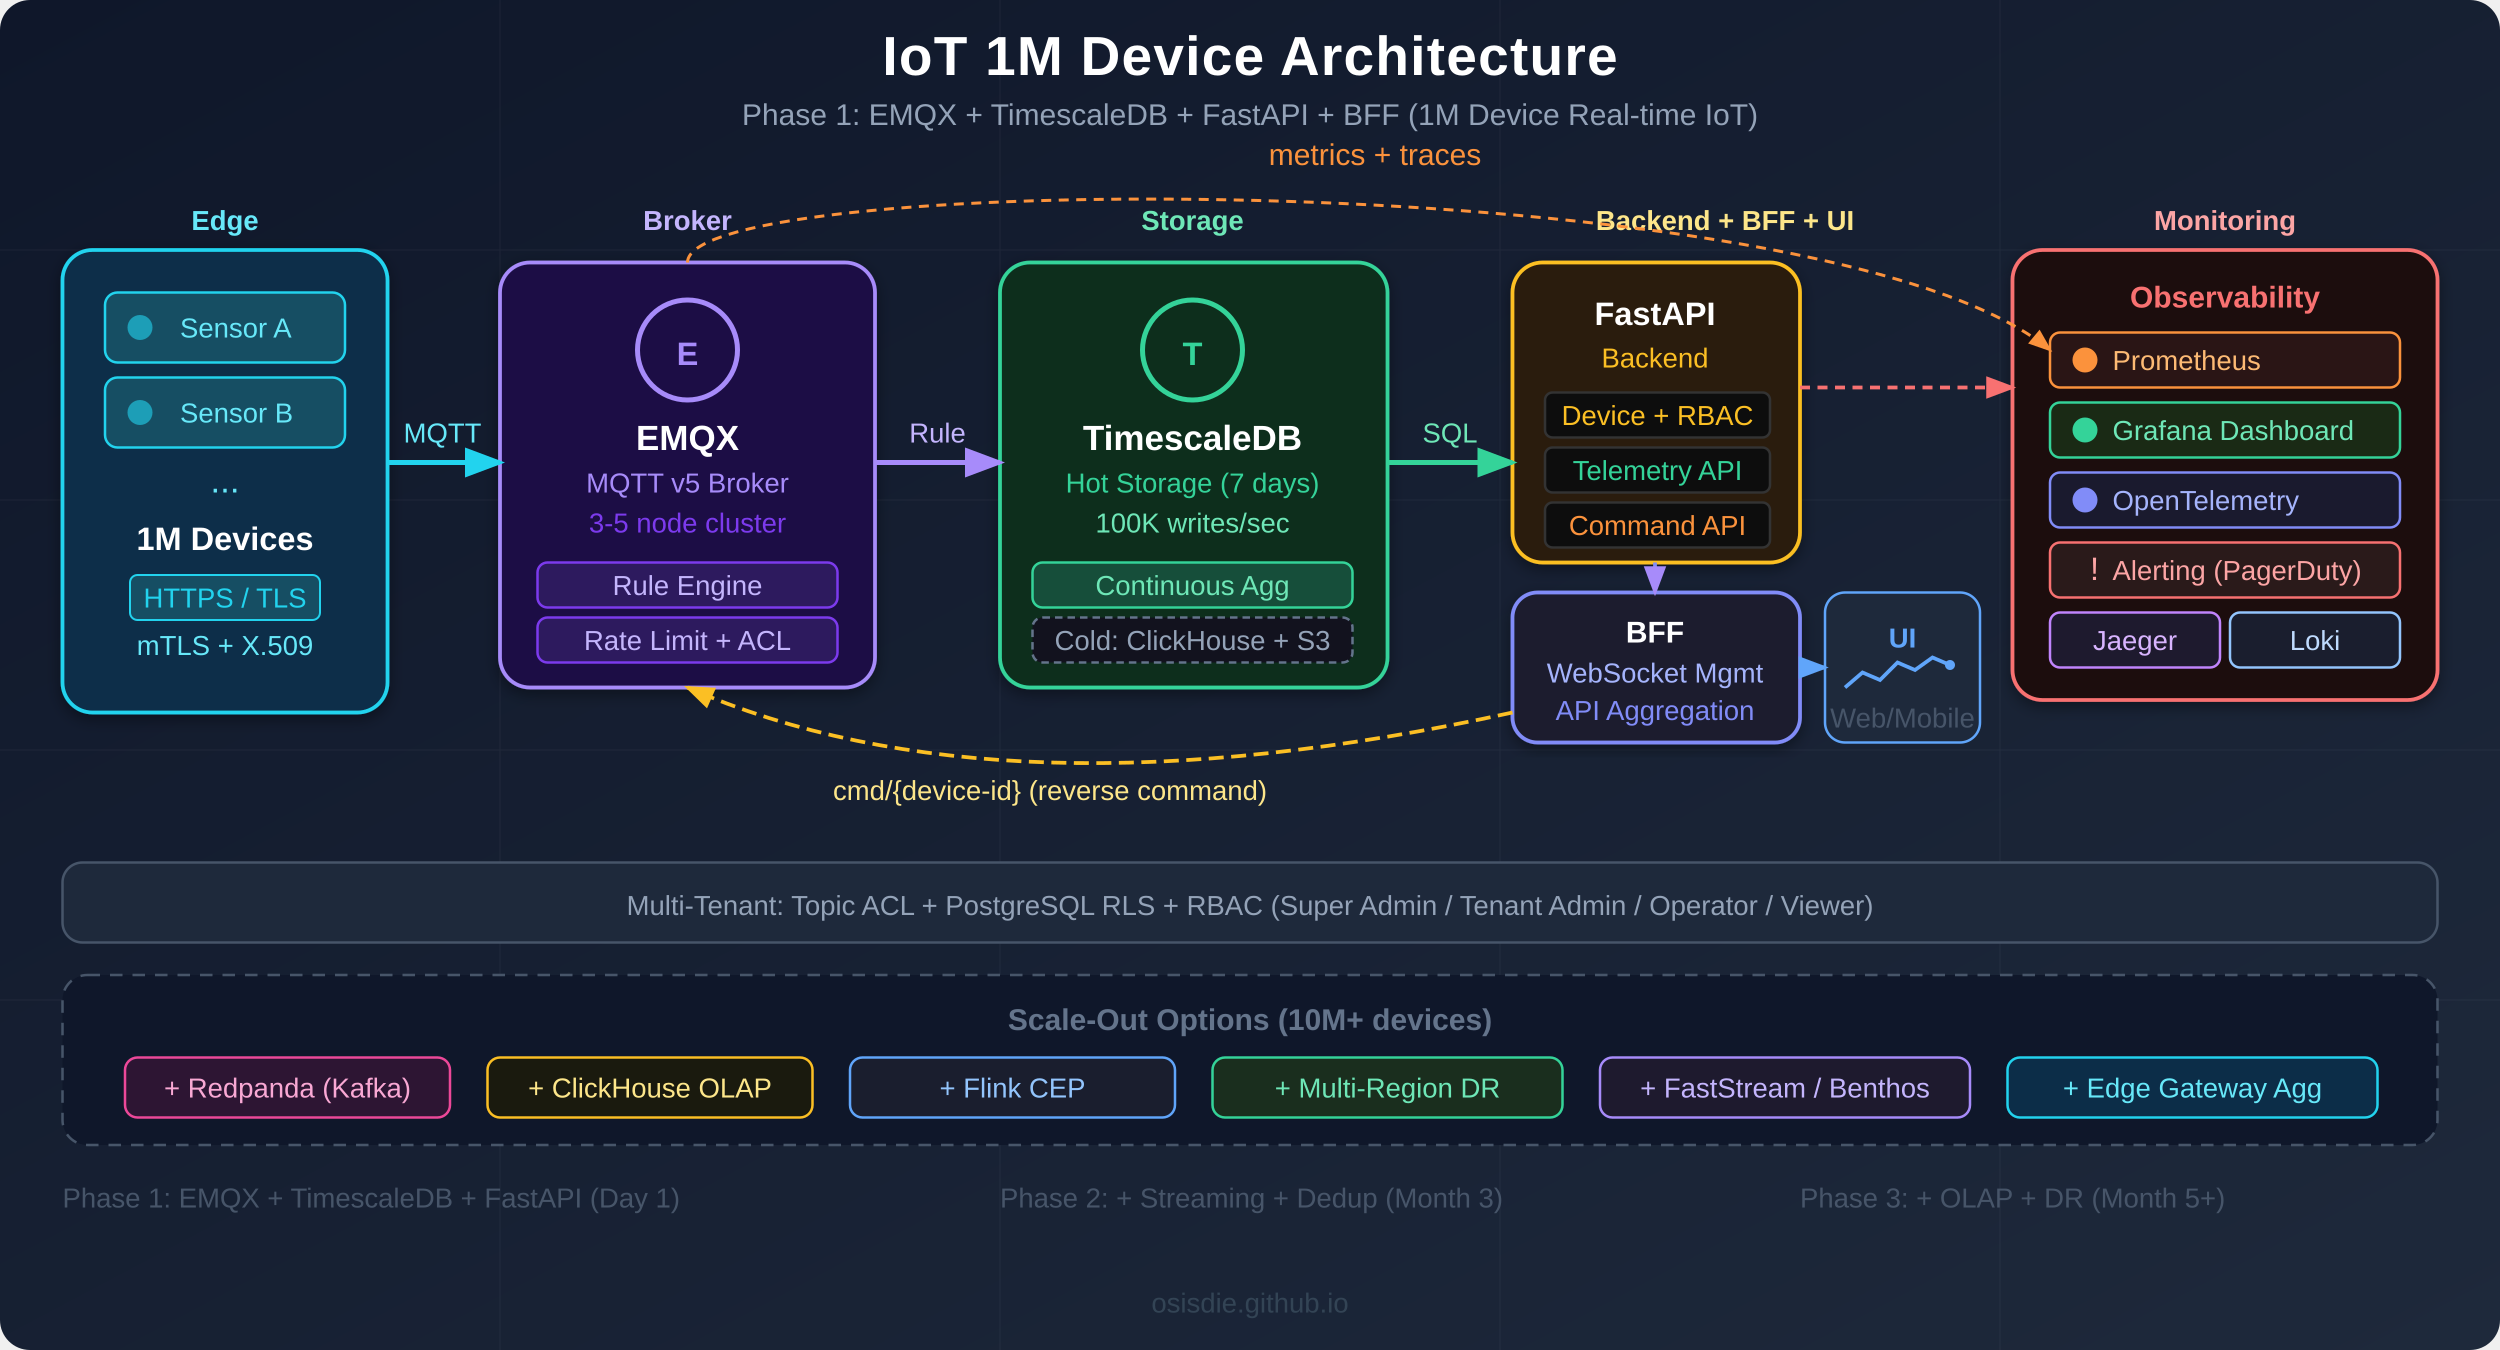
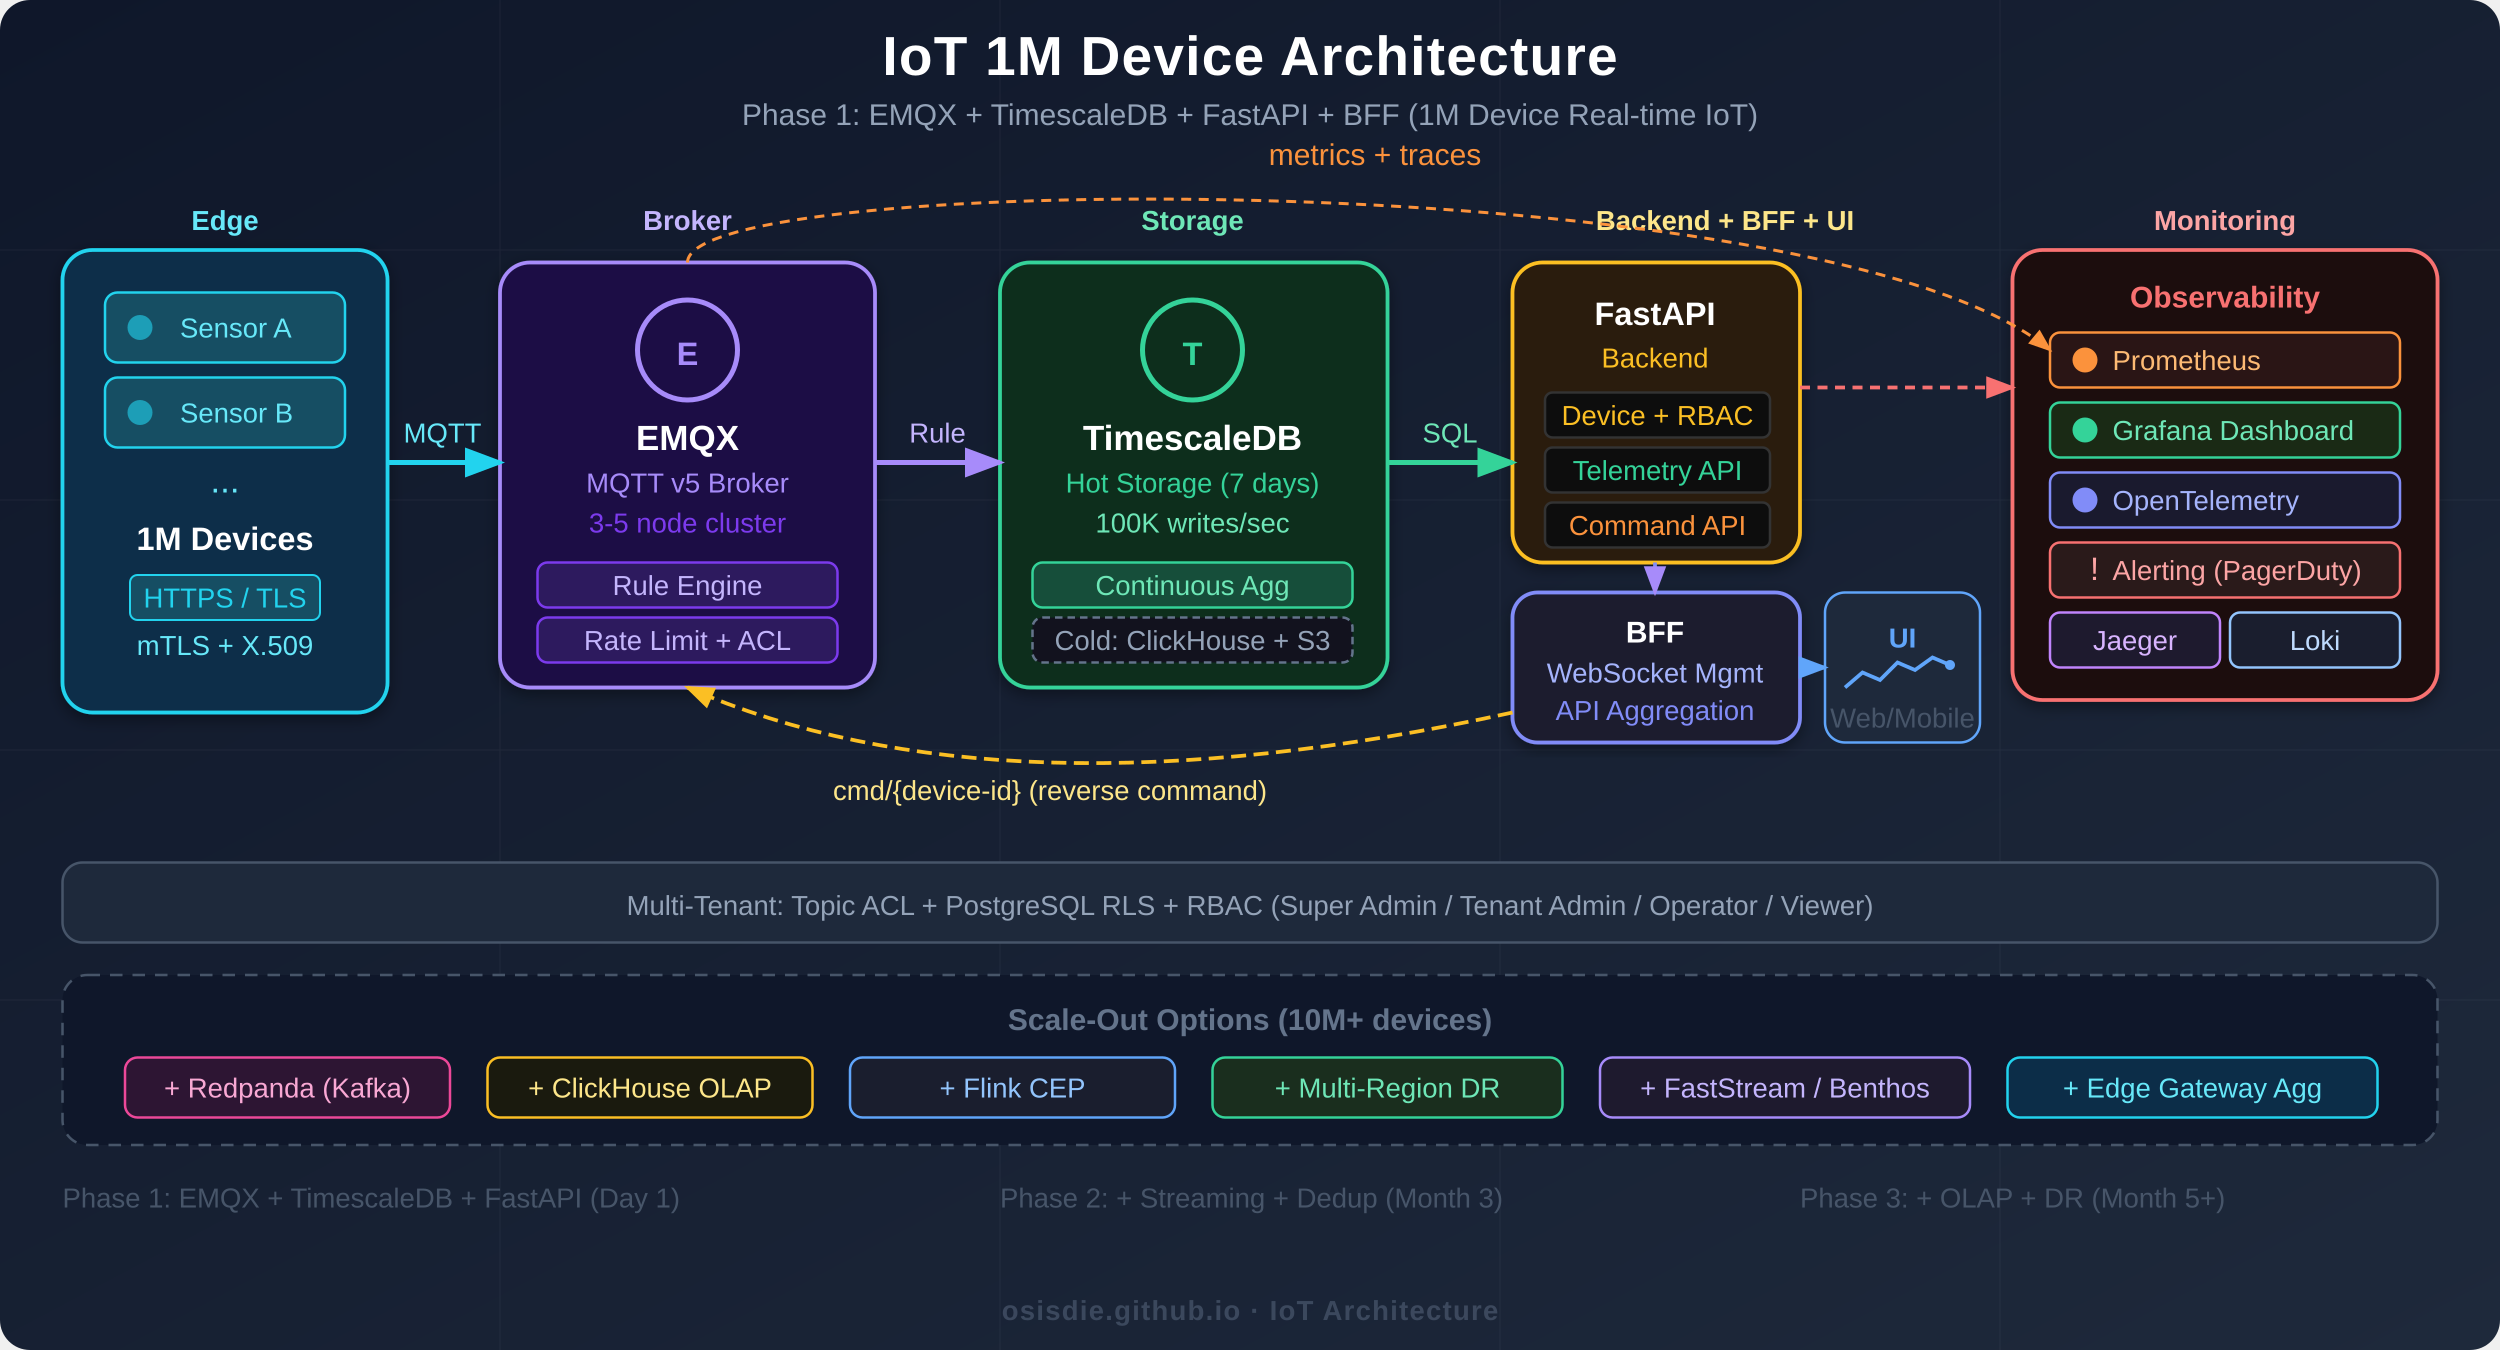
<svg xmlns="http://www.w3.org/2000/svg" viewBox="0 0 1000 540" font-family="-apple-system, system-ui, Arial, sans-serif">
  <defs>
    <linearGradient id="bgGrad" x1="0%" y1="0%" x2="100%" y2="100%">
      <stop offset="0%" style="stop-color:#0f172a;stop-opacity:1" />
      <stop offset="100%" style="stop-color:#1e293b;stop-opacity:1" />
    </linearGradient>
    <filter id="shadow">
      <feDropShadow dx="0" dy="2" stdDeviation="3" flood-color="#000" flood-opacity="0.4" />
    </filter>
    <marker id="arrCyan" markerWidth="8" markerHeight="6" refX="7" refY="3" orient="auto">
      <polygon points="0 0, 8 3, 0 6" fill="#22d3ee" />
    </marker>
    <marker id="arrPurple" markerWidth="8" markerHeight="6" refX="7" refY="3" orient="auto">
      <polygon points="0 0, 8 3, 0 6" fill="#a78bfa" />
    </marker>
    <marker id="arrGreen" markerWidth="8" markerHeight="6" refX="7" refY="3" orient="auto">
      <polygon points="0 0, 8 3, 0 6" fill="#34d399" />
    </marker>
    <marker id="arrYellow" markerWidth="8" markerHeight="6" refX="7" refY="3" orient="auto">
      <polygon points="0 0, 8 3, 0 6" fill="#fbbf24" />
    </marker>
    <marker id="arrBlue" markerWidth="8" markerHeight="6" refX="7" refY="3" orient="auto">
      <polygon points="0 0, 8 3, 0 6" fill="#60a5fa" />
    </marker>
    <marker id="arrOrange" markerWidth="8" markerHeight="6" refX="7" refY="3" orient="auto">
      <polygon points="0 0, 8 3, 0 6" fill="#fb923c" />
    </marker>
    <marker id="arrRed" markerWidth="8" markerHeight="6" refX="7" refY="3" orient="auto">
      <polygon points="0 0, 8 3, 0 6" fill="#f87171" />
    </marker>
  </defs>
  <rect width="1000" height="540" fill="url(#bgGrad)" rx="12" />
  <g opacity="0.04" stroke="#fff" stroke-width="0.5">
    <line x1="0" y1="100" x2="1000" y2="100" />
    <line x1="0" y1="200" x2="1000" y2="200" />
    <line x1="0" y1="300" x2="1000" y2="300" />
    <line x1="0" y1="400" x2="1000" y2="400" />
    <line x1="200" y1="0" x2="200" y2="540" />
    <line x1="400" y1="0" x2="400" y2="540" />
    <line x1="600" y1="0" x2="600" y2="540" />
    <line x1="800" y1="0" x2="800" y2="540" />
  </g>
  <text x="500" y="30" text-anchor="middle" fill="#fff" font-size="22" font-weight="700" letter-spacing="0.5">IoT 1M Device Architecture</text>
  <text x="500" y="50" text-anchor="middle" fill="#94a3b8" font-size="12">Phase 1: EMQX + TimescaleDB + FastAPI + BFF (1M Device Real-time IoT)</text>
  <text x="550" y="66" text-anchor="middle" fill="#fb923c" font-size="12" font-weight="500">metrics + traces</text>
  <text x="90" y="92" text-anchor="middle" fill="#67e8f9" font-size="11" font-weight="600">Edge</text>
  <text x="275" y="92" text-anchor="middle" fill="#c4b5fd" font-size="11" font-weight="600">Broker</text>
  <text x="477" y="92" text-anchor="middle" fill="#6ee7b7" font-size="11" font-weight="600">Storage</text>
  <text x="690" y="92" text-anchor="middle" fill="#fde68a" font-size="11" font-weight="600">Backend + BFF + UI</text>
  <text x="890" y="92" text-anchor="middle" fill="#fca5a5" font-size="11" font-weight="600">Monitoring</text>
  <g filter="url(#shadow)">
    <rect x="25" y="100" width="130" height="185" rx="12" fill="#0c2d48" stroke="#22d3ee" stroke-width="1.5" />
  </g>
  <rect x="42" y="117" width="96" height="28" rx="5" fill="#164e63" stroke="#22d3ee" stroke-width="1" />
  <circle cx="56" cy="131" r="5" fill="#22d3ee" opacity="0.6" />
  <text x="72" y="135" fill="#67e8f9" font-size="11">Sensor A</text>
  <rect x="42" y="151" width="96" height="28" rx="5" fill="#164e63" stroke="#22d3ee" stroke-width="1" />
  <circle cx="56" cy="165" r="5" fill="#22d3ee" opacity="0.6" />
  <text x="72" y="169" fill="#67e8f9" font-size="11">Sensor B</text>
  <text x="90" y="197" text-anchor="middle" fill="#67e8f9" font-size="14">...</text>
  <text x="90" y="220" text-anchor="middle" fill="#fff" font-size="13" font-weight="600">1M Devices</text>
  <rect x="52" y="230" width="76" height="18" rx="3" fill="#164e63" stroke="#22d3ee" stroke-width="0.8" />
  <text x="90" y="243" text-anchor="middle" fill="#22d3ee" font-size="11">HTTPS / TLS</text>
  <text x="90" y="262" text-anchor="middle" fill="#67e8f9" font-size="11">mTLS + X.509</text>
  <g filter="url(#shadow)">
    <rect x="200" y="105" width="150" height="170" rx="12" fill="#1e1145" stroke="#a78bfa" stroke-width="1.5" />
  </g>
  <circle cx="275" cy="140" r="20" fill="none" stroke="#a78bfa" stroke-width="2" />
  <text x="275" y="146" text-anchor="middle" fill="#a78bfa" font-size="13" font-weight="700">E</text>
  <text x="275" y="180" text-anchor="middle" fill="#fff" font-size="14" font-weight="600">EMQX</text>
  <text x="275" y="197" text-anchor="middle" fill="#a78bfa" font-size="11">MQTT v5 Broker</text>
  <text x="275" y="213" text-anchor="middle" fill="#7c3aed" font-size="11">3-5 node cluster</text>
  <rect x="215" y="225" width="120" height="18" rx="4" fill="#2d1a5e" stroke="#7c3aed" stroke-width="1" />
  <text x="275" y="238" text-anchor="middle" fill="#c4b5fd" font-size="11">Rule Engine</text>
  <rect x="215" y="247" width="120" height="18" rx="4" fill="#2d1a5e" stroke="#7c3aed" stroke-width="1" />
  <text x="275" y="260" text-anchor="middle" fill="#c4b5fd" font-size="11">Rate Limit + ACL</text>
  <g filter="url(#shadow)">
    <rect x="400" y="105" width="155" height="170" rx="12" fill="#0a2e1e" stroke="#34d399" stroke-width="1.5" />
  </g>
  <circle cx="477" cy="140" r="20" fill="none" stroke="#34d399" stroke-width="2" />
  <text x="477" y="146" text-anchor="middle" fill="#34d399" font-size="13" font-weight="700">T</text>
  <text x="477" y="180" text-anchor="middle" fill="#fff" font-size="14" font-weight="600">TimescaleDB</text>
  <text x="477" y="197" text-anchor="middle" fill="#34d399" font-size="11">Hot Storage (7 days)</text>
  <text x="477" y="213" text-anchor="middle" fill="#6ee7b7" font-size="11">100K writes/sec</text>
  <rect x="413" y="225" width="128" height="18" rx="4" fill="#164e3a" stroke="#34d399" stroke-width="1" />
  <text x="477" y="238" text-anchor="middle" fill="#6ee7b7" font-size="11">Continuous Agg</text>
  <rect x="413" y="247" width="128" height="18" rx="4" fill="#12121e" stroke="#64748b" stroke-width="1" stroke-dasharray="3,2" />
  <text x="477" y="260" text-anchor="middle" fill="#94a3b8" font-size="11">Cold: ClickHouse + S3</text>
  <g filter="url(#shadow)">
    <rect x="605" y="105" width="115" height="120" rx="12" fill="#2a1a0e" stroke="#fbbf24" stroke-width="1.5" />
  </g>
  <text x="662" y="130" text-anchor="middle" fill="#fff" font-size="13" font-weight="600">FastAPI</text>
  <text x="662" y="147" text-anchor="middle" fill="#fbbf24" font-size="11">Backend</text>
  <rect x="618" y="157" width="90" height="18" rx="3" fill="#0d0d0d" stroke="#333" stroke-width="1" />
  <text x="663" y="170" text-anchor="middle" fill="#fbbf24" font-size="11">Device + RBAC</text>
  <rect x="618" y="179" width="90" height="18" rx="3" fill="#0d0d0d" stroke="#333" stroke-width="1" />
  <text x="663" y="192" text-anchor="middle" fill="#34d399" font-size="11">Telemetry API</text>
  <rect x="618" y="201" width="90" height="18" rx="3" fill="#0d0d0d" stroke="#333" stroke-width="1" />
  <text x="663" y="214" text-anchor="middle" fill="#fb923c" font-size="11">Command API</text>
  <g filter="url(#shadow)">
    <rect x="605" y="237" width="115" height="60" rx="10" fill="#1a1e2e" stroke="#818cf8" stroke-width="1.5" />
  </g>
  <text x="662" y="257" text-anchor="middle" fill="#fff" font-size="12" font-weight="600">BFF</text>
  <text x="662" y="273" text-anchor="middle" fill="#a5b4fc" font-size="11">WebSocket Mgmt</text>
  <text x="662" y="288" text-anchor="middle" fill="#818cf8" font-size="11">API Aggregation</text>
  <rect x="730" y="237" width="62" height="60" rx="8" fill="#1e293b" stroke="#60a5fa" stroke-width="1" />
  <text x="761" y="259" text-anchor="middle" fill="#60a5fa" font-size="11" font-weight="600">UI</text>
  <polyline points="738,275 745,269 752,272 759,265 766,268 773,263 780,266" fill="none" stroke="#60a5fa" stroke-width="1.5" />
  <circle cx="780" cy="266" r="2" fill="#60a5fa">
    <animate attributeName="opacity" values="1;0.3;1" dur="2s" repeatCount="indefinite" />
  </circle>
  <text x="761" y="291" text-anchor="middle" fill="#475569" font-size="11">Web/Mobile</text>
  <g filter="url(#shadow)">
    <rect x="805" y="100" width="170" height="180" rx="12" fill="#1a0e0e" stroke="#f87171" stroke-width="1.5" />
  </g>
  <text x="890" y="123" text-anchor="middle" fill="#f87171" font-size="12" font-weight="600">Observability</text>
  <rect x="820" y="133" width="140" height="22" rx="4" fill="#2a1515" stroke="#fb923c" stroke-width="1" />
  <circle cx="834" cy="144" r="5" fill="#fb923c" />
  <text x="845" y="148" fill="#fdba74" font-size="11">Prometheus</text>
  <rect x="820" y="161" width="140" height="22" rx="4" fill="#1a2a15" stroke="#34d399" stroke-width="1" />
  <circle cx="834" cy="172" r="5" fill="#34d399" />
  <text x="845" y="176" fill="#6ee7b7" font-size="11">Grafana Dashboard</text>
  <rect x="820" y="189" width="140" height="22" rx="4" fill="#1a1a2e" stroke="#818cf8" stroke-width="1" />
  <circle cx="834" cy="200" r="5" fill="#818cf8" />
  <text x="845" y="204" fill="#a5b4fc" font-size="11">OpenTelemetry</text>
  <rect x="820" y="217" width="140" height="22" rx="4" fill="#2a1a1a" stroke="#f87171" stroke-width="1" />
  <text x="836" y="232" fill="#fca5a5" font-size="13">!</text>
  <text x="845" y="232" fill="#fca5a5" font-size="11">Alerting (PagerDuty)</text>
  <rect x="820" y="245" width="68" height="22" rx="4" fill="#1e1a2e" stroke="#c084fc" stroke-width="1" />
  <text x="854" y="260" text-anchor="middle" fill="#d8b4fe" font-size="11">Jaeger</text>
  <rect x="892" y="245" width="68" height="22" rx="4" fill="#1a1e2e" stroke="#93c5fd" stroke-width="1" />
  <text x="926" y="260" text-anchor="middle" fill="#bfdbfe" font-size="11">Loki</text>
  <line x1="155" y1="185" x2="200" y2="185" stroke="#22d3ee" stroke-width="2" marker-end="url(#arrCyan)" />
  <text x="177" y="177" text-anchor="middle" fill="#67e8f9" font-size="11">MQTT</text>
  <line x1="350" y1="185" x2="400" y2="185" stroke="#a78bfa" stroke-width="2" marker-end="url(#arrPurple)" />
  <text x="375" y="177" text-anchor="middle" fill="#c4b5fd" font-size="11">Rule</text>
  <line x1="555" y1="185" x2="605" y2="185" stroke="#34d399" stroke-width="2" marker-end="url(#arrGreen)" />
  <text x="580" y="177" text-anchor="middle" fill="#6ee7b7" font-size="11">SQL</text>
  <line x1="662" y1="225" x2="662" y2="237" stroke="#818cf8" stroke-width="1.5" marker-end="url(#arrPurple)" />
  <line x1="720" y1="267" x2="730" y2="267" stroke="#60a5fa" stroke-width="1.5" marker-end="url(#arrBlue)" />
  <line x1="720" y1="155" x2="805" y2="155" stroke="#f87171" stroke-width="1.5" stroke-dasharray="4,3" marker-end="url(#arrRed)" />
  <path d="M 275 105 C 275 68, 730 65, 820 140" fill="none" stroke="#fb923c" stroke-width="1.2" stroke-dasharray="4,3" marker-end="url(#arrOrange)" />
  <path d="M 605 285 Q 400 330 275 275" fill="none" stroke="#fbbf24" stroke-width="1.5" stroke-dasharray="6,3" marker-end="url(#arrYellow)" />
  <text x="420" y="320" text-anchor="middle" fill="#fde68a" font-size="11">cmd/{device-id} (reverse command)</text>
  <rect x="25" y="345" width="950" height="32" rx="8" fill="#1e293b" stroke="#475569" stroke-width="1" />
  <text x="500" y="366" text-anchor="middle" fill="#94a3b8" font-size="11">Multi-Tenant: Topic ACL + PostgreSQL RLS + RBAC (Super Admin / Tenant Admin / Operator / Viewer)</text>
  <rect x="25" y="390" width="950" height="68" rx="10" fill="#0f172a" stroke="#475569" stroke-width="1" stroke-dasharray="5,4" />
  <text x="500" y="412" text-anchor="middle" fill="#64748b" font-size="12" font-weight="600">Scale-Out Options (10M+ devices)</text>
  <rect x="50" y="423" width="130" height="24" rx="5" fill="#2d1533" stroke="#ec4899" stroke-width="1" />
  <text x="115" y="439" text-anchor="middle" fill="#f9a8d4" font-size="11">+ Redpanda (Kafka)</text>
  <rect x="195" y="423" width="130" height="24" rx="5" fill="#1a1a0e" stroke="#fbbf24" stroke-width="1" />
  <text x="260" y="439" text-anchor="middle" fill="#fde68a" font-size="11">+ ClickHouse OLAP</text>
  <rect x="340" y="423" width="130" height="24" rx="5" fill="#1a1e2e" stroke="#60a5fa" stroke-width="1" />
  <text x="405" y="439" text-anchor="middle" fill="#93c5fd" font-size="11">+ Flink CEP</text>
  <rect x="485" y="423" width="140" height="24" rx="5" fill="#1a2e1e" stroke="#34d399" stroke-width="1" />
  <text x="555" y="439" text-anchor="middle" fill="#6ee7b7" font-size="11">+ Multi-Region DR</text>
  <rect x="640" y="423" width="148" height="24" rx="5" fill="#1e1a2e" stroke="#a78bfa" stroke-width="1" />
  <text x="714" y="439" text-anchor="middle" fill="#c4b5fd" font-size="11">+ FastStream / Benthos</text>
  <rect x="803" y="423" width="148" height="24" rx="5" fill="#0c2d48" stroke="#22d3ee" stroke-width="1" />
  <text x="877" y="439" text-anchor="middle" fill="#67e8f9" font-size="11">+ Edge Gateway Agg</text>
  <text x="25" y="483" fill="#475569" font-size="11">Phase 1: EMQX + TimescaleDB + FastAPI (Day 1)</text>
  <text x="400" y="483" fill="#475569" font-size="11">Phase 2: + Streaming + Dedup (Month 3)</text>
  <text x="720" y="483" fill="#475569" font-size="11">Phase 3: + OLAP + DR (Month 5+)</text>
-   <text x="500" y="525" text-anchor="middle" fill="#334455" font-size="11">osisdie.github.io</text>
+   <g opacity="0.45">
+     <text x="500" y="528" text-anchor="middle" fill="#64748b" font-family="-apple-system, system-ui, Arial, sans-serif" font-size="11" font-weight="600" letter-spacing="0.5px">osisdie.github.io · IoT Architecture</text>
+   </g>
</svg>
